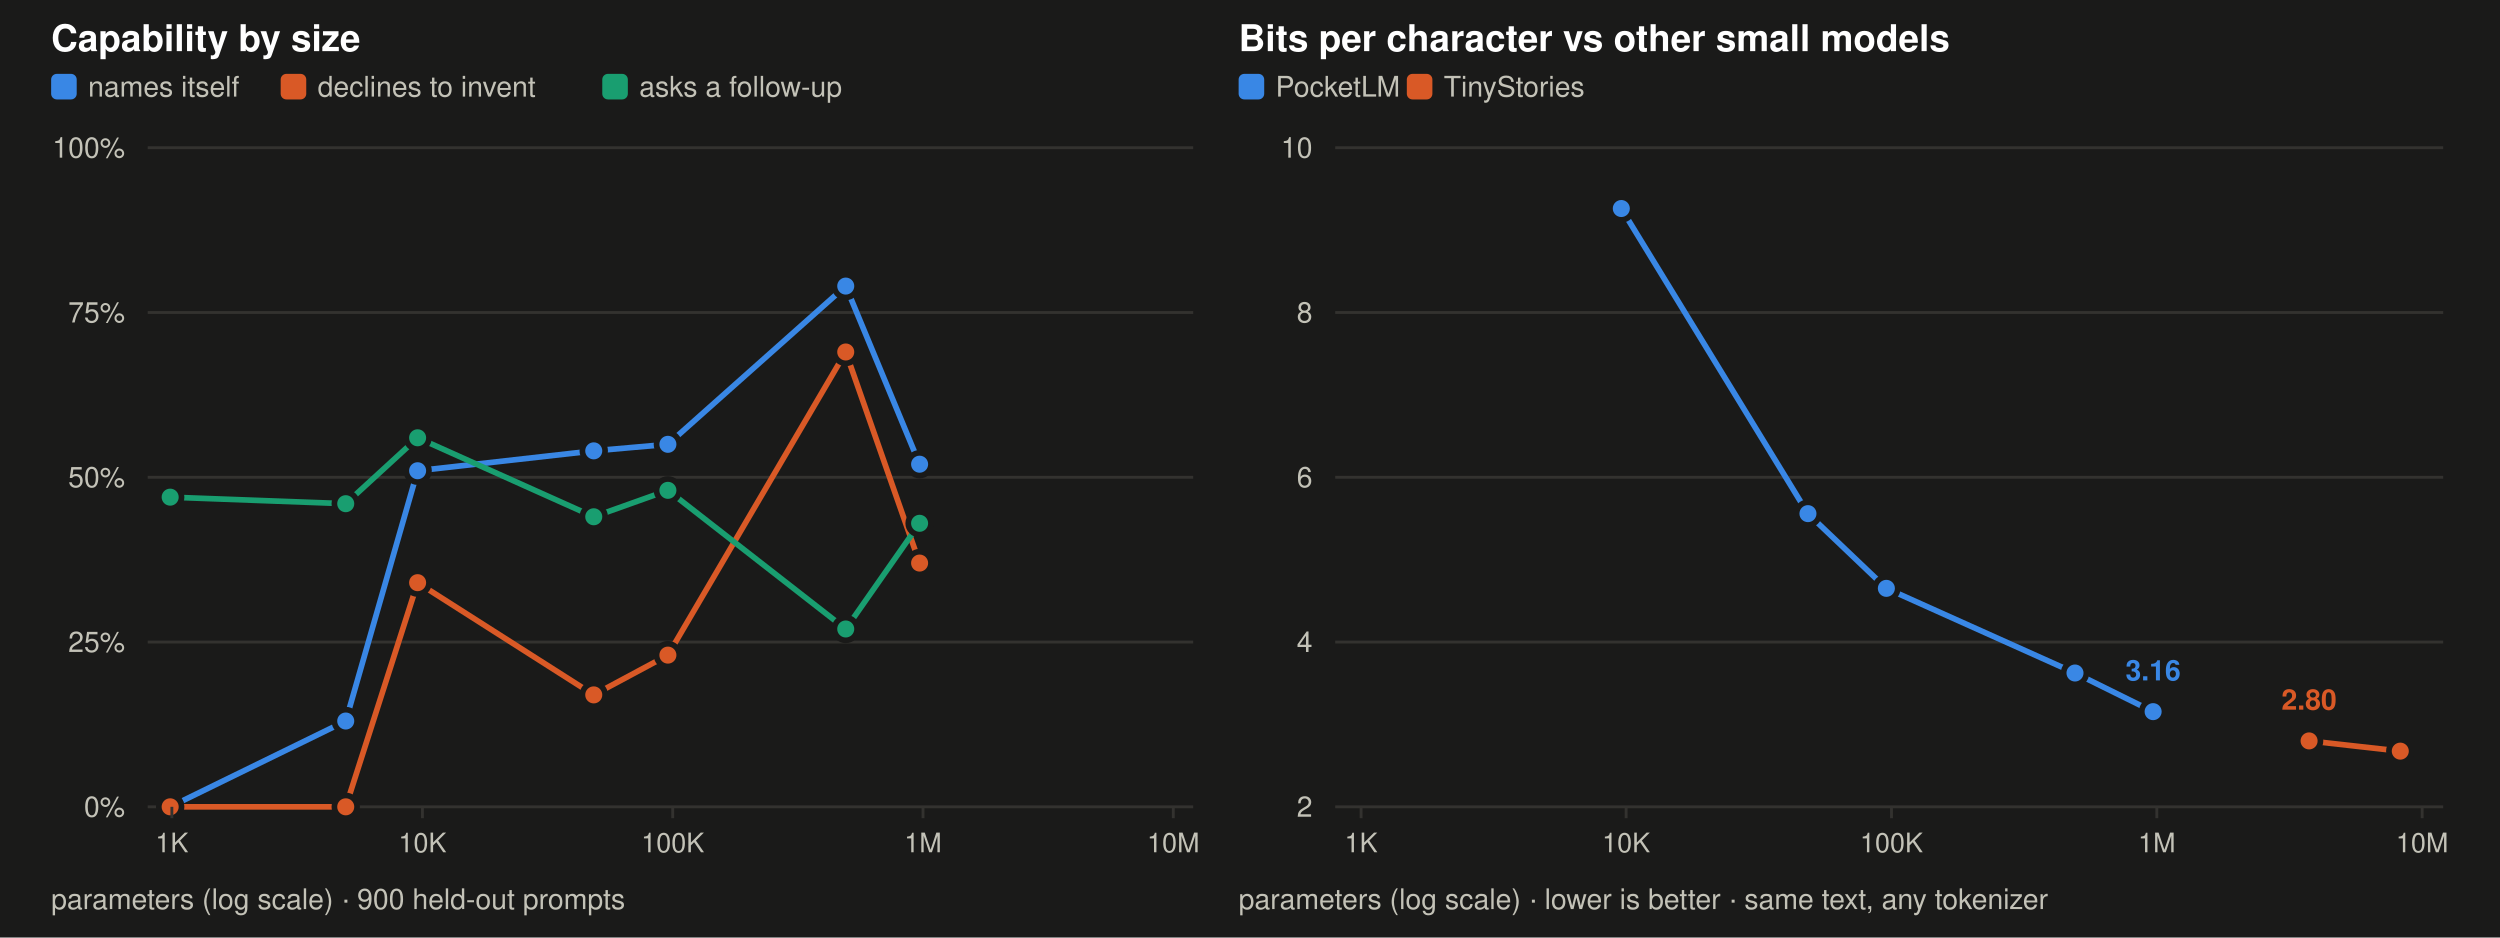
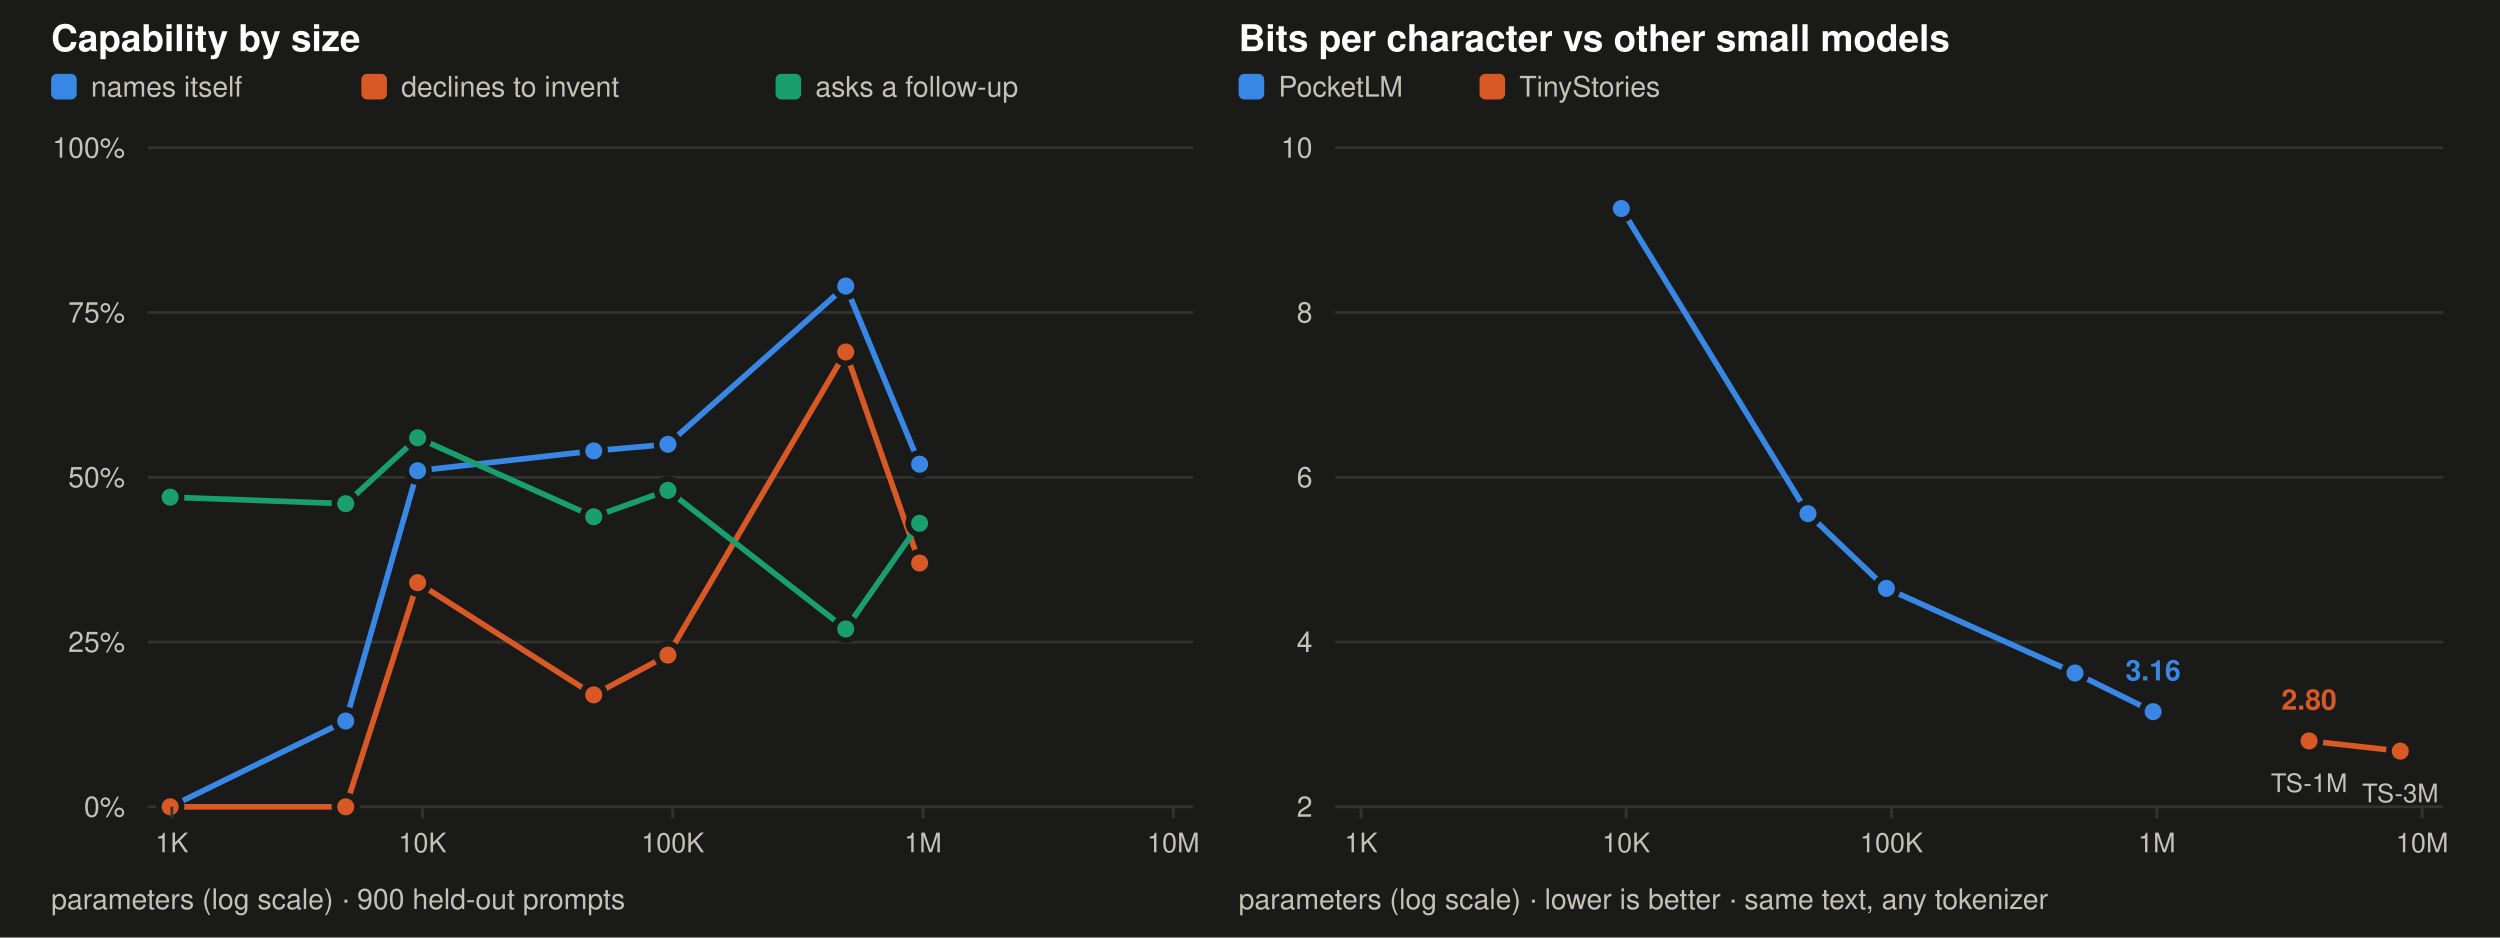
<svg xmlns="http://www.w3.org/2000/svg" viewBox="0 0 880 330" width="880" height="330" font-family="-apple-system,BlinkMacSystemFont,Segoe UI,Helvetica,Arial,sans-serif">
  <rect width="880" height="330" fill="#1a1a19" />
  <text x="18" y="18" fill="#ffffff" font-size="13" font-weight="600">Capability by size</text>
  <text x="18" y="320" fill="#c3c2b7" font-size="10">parameters (log scale) · 900 held-out prompts</text>
  <line x1="52" y1="284.0" x2="420" y2="284.0" stroke="#33322f" stroke-width="1" />
  <text x="44" y="287.5" fill="#c3c2b7" font-size="10" text-anchor="end">0%</text>
  <line x1="52" y1="226.0" x2="420" y2="226.0" stroke="#33322f" stroke-width="1" />
  <text x="44" y="229.5" fill="#c3c2b7" font-size="10" text-anchor="end">25%</text>
  <line x1="52" y1="168.0" x2="420" y2="168.0" stroke="#33322f" stroke-width="1" />
  <text x="44" y="171.5" fill="#c3c2b7" font-size="10" text-anchor="end">50%</text>
  <line x1="52" y1="110.0" x2="420" y2="110.0" stroke="#33322f" stroke-width="1" />
  <text x="44" y="113.5" fill="#c3c2b7" font-size="10" text-anchor="end">75%</text>
  <line x1="52" y1="52.0" x2="420" y2="52.0" stroke="#33322f" stroke-width="1" />
  <text x="44" y="55.5" fill="#c3c2b7" font-size="10" text-anchor="end">100%</text>
  <rect x="18" y="26" width="9" height="9" rx="2" fill="#3987e5" />
-   <text x="31" y="34" fill="#c3c2b7" font-size="10">names itself</text>
-   <rect x="98.8" y="26" width="9" height="9" rx="2" fill="#d95926" />
-   <text x="111.8" y="34" fill="#c3c2b7" font-size="10">declines to invent</text>
-   <rect x="212.0" y="26" width="9" height="9" rx="2" fill="#199e70" />
-   <text x="225.0" y="34" fill="#c3c2b7" font-size="10">asks a follow-up</text>
+   <text x="32" y="34" fill="#c3c2b7" font-size="10">names itself</text>
+   <rect x="127.2" y="26" width="9" height="9" rx="2" fill="#d95926" />
+   <text x="141.2" y="34" fill="#c3c2b7" font-size="10">declines to invent</text>
+   <rect x="273.0" y="26" width="9" height="9" rx="2" fill="#199e70" />
+   <text x="287.0" y="34" fill="#c3c2b7" font-size="10">asks a follow-up</text>
  <path d="M59.9,284.0 L121.7,253.8 L147.0,165.7 L209.0,158.7 L235.1,156.4 L297.7,100.7 L323.7,163.4" fill="none" stroke="#3987e5" stroke-width="2" stroke-linejoin="round" stroke-linecap="round" />
  <circle cx="59.9" cy="284.0" r="4" fill="#3987e5" stroke="#1a1a19" stroke-width="2" />
  <circle cx="121.7" cy="253.8" r="4" fill="#3987e5" stroke="#1a1a19" stroke-width="2" />
  <circle cx="147.0" cy="165.7" r="4" fill="#3987e5" stroke="#1a1a19" stroke-width="2" />
  <circle cx="209.0" cy="158.7" r="4" fill="#3987e5" stroke="#1a1a19" stroke-width="2" />
  <circle cx="235.1" cy="156.4" r="4" fill="#3987e5" stroke="#1a1a19" stroke-width="2" />
  <circle cx="297.7" cy="100.7" r="4" fill="#3987e5" stroke="#1a1a19" stroke-width="2" />
  <circle cx="323.7" cy="163.4" r="4" fill="#3987e5" stroke="#1a1a19" stroke-width="2" />
  <path d="M59.9,284.0 L121.7,284.0 L147.0,205.1 L209.0,244.6 L235.1,230.6 L297.7,123.9 L323.7,198.2" fill="none" stroke="#d95926" stroke-width="2" stroke-linejoin="round" stroke-linecap="round" />
  <circle cx="59.9" cy="284.0" r="4" fill="#d95926" stroke="#1a1a19" stroke-width="2" />
  <circle cx="121.7" cy="284.0" r="4" fill="#d95926" stroke="#1a1a19" stroke-width="2" />
  <circle cx="147.0" cy="205.1" r="4" fill="#d95926" stroke="#1a1a19" stroke-width="2" />
  <circle cx="209.0" cy="244.6" r="4" fill="#d95926" stroke="#1a1a19" stroke-width="2" />
  <circle cx="235.1" cy="230.6" r="4" fill="#d95926" stroke="#1a1a19" stroke-width="2" />
  <circle cx="297.7" cy="123.9" r="4" fill="#d95926" stroke="#1a1a19" stroke-width="2" />
  <circle cx="323.7" cy="198.2" r="4" fill="#d95926" stroke="#1a1a19" stroke-width="2" />
  <path d="M59.9,175.0 L121.7,177.3 L147.0,154.1 L209.0,181.9 L235.1,172.6 L297.7,221.4 L323.7,184.2" fill="none" stroke="#199e70" stroke-width="2" stroke-linejoin="round" stroke-linecap="round" />
  <circle cx="59.9" cy="175.0" r="4" fill="#199e70" stroke="#1a1a19" stroke-width="2" />
  <circle cx="121.7" cy="177.3" r="4" fill="#199e70" stroke="#1a1a19" stroke-width="2" />
  <circle cx="147.0" cy="154.1" r="4" fill="#199e70" stroke="#1a1a19" stroke-width="2" />
  <circle cx="209.0" cy="181.9" r="4" fill="#199e70" stroke="#1a1a19" stroke-width="2" />
  <circle cx="235.1" cy="172.6" r="4" fill="#199e70" stroke="#1a1a19" stroke-width="2" />
  <circle cx="297.7" cy="221.4" r="4" fill="#199e70" stroke="#1a1a19" stroke-width="2" />
  <circle cx="323.7" cy="184.2" r="4" fill="#199e70" stroke="#1a1a19" stroke-width="2" />
  <line x1="60.5" y1="284" x2="60.5" y2="288" stroke="#33322f" stroke-width="1" />
  <text x="60.5" y="300" fill="#c3c2b7" font-size="9.5" text-anchor="middle">1K</text>
  <line x1="148.7" y1="284" x2="148.7" y2="288" stroke="#33322f" stroke-width="1" />
  <text x="148.7" y="300" fill="#c3c2b7" font-size="9.5" text-anchor="middle">10K</text>
  <line x1="236.8" y1="284" x2="236.8" y2="288" stroke="#33322f" stroke-width="1" />
  <text x="236.8" y="300" fill="#c3c2b7" font-size="9.5" text-anchor="middle">100K</text>
  <line x1="324.9" y1="284" x2="324.9" y2="288" stroke="#33322f" stroke-width="1" />
  <text x="324.9" y="300" fill="#c3c2b7" font-size="9.5" text-anchor="middle">1M</text>
  <line x1="413.0" y1="284" x2="413.0" y2="288" stroke="#33322f" stroke-width="1" />
  <text x="413.0" y="300" fill="#c3c2b7" font-size="9.5" text-anchor="middle">10M</text>
  <text x="436" y="18" fill="#ffffff" font-size="13" font-weight="600">Bits per character vs other small models</text>
  <text x="436" y="320" fill="#c3c2b7" font-size="10">parameters (log scale) · lower is better · same text, any tokenizer</text>
  <line x1="470" y1="284.0" x2="860" y2="284.0" stroke="#33322f" stroke-width="1" />
  <text x="462" y="287.5" fill="#c3c2b7" font-size="10" text-anchor="end">2</text>
  <line x1="470" y1="226.0" x2="860" y2="226.0" stroke="#33322f" stroke-width="1" />
  <text x="462" y="229.5" fill="#c3c2b7" font-size="10" text-anchor="end">4</text>
  <line x1="470" y1="168.0" x2="860" y2="168.0" stroke="#33322f" stroke-width="1" />
  <text x="462" y="171.5" fill="#c3c2b7" font-size="10" text-anchor="end">6</text>
  <line x1="470" y1="110.0" x2="860" y2="110.0" stroke="#33322f" stroke-width="1" />
  <text x="462" y="113.5" fill="#c3c2b7" font-size="10" text-anchor="end">8</text>
  <line x1="470" y1="52.0" x2="860" y2="52.0" stroke="#33322f" stroke-width="1" />
  <text x="462" y="55.5" fill="#c3c2b7" font-size="10" text-anchor="end">10</text>
  <rect x="436" y="26" width="9" height="9" rx="2" fill="#3987e5" />
-   <text x="449" y="34" fill="#c3c2b7" font-size="10">PocketLM</text>
-   <rect x="495.2" y="26" width="9" height="9" rx="2" fill="#d95926" />
-   <text x="508.2" y="34" fill="#c3c2b7" font-size="10">TinyStories</text>
+   <text x="450" y="34" fill="#c3c2b7" font-size="10">PocketLM</text>
+   <rect x="520.8" y="26" width="9" height="9" rx="2" fill="#d95926" />
+   <text x="534.8" y="34" fill="#c3c2b7" font-size="10">TinyStories</text>
  <path d="M570.7,73.4 L636.4,180.8 L664.0,207.1 L730.4,236.9 L757.9,250.5" fill="none" stroke="#3987e5" stroke-width="2" stroke-linejoin="round" stroke-linecap="round" />
  <circle cx="570.7" cy="73.4" r="4" fill="#3987e5" stroke="#1a1a19" stroke-width="2" />
  <circle cx="636.4" cy="180.8" r="4" fill="#3987e5" stroke="#1a1a19" stroke-width="2" />
  <circle cx="664.0" cy="207.1" r="4" fill="#3987e5" stroke="#1a1a19" stroke-width="2" />
  <circle cx="730.4" cy="236.9" r="4" fill="#3987e5" stroke="#1a1a19" stroke-width="2" />
  <circle cx="757.9" cy="250.5" r="4" fill="#3987e5" stroke="#1a1a19" stroke-width="2" />
  <path d="M812.8,260.8 L844.9,264.4" fill="none" stroke="#d95926" stroke-width="2" stroke-linejoin="round" stroke-linecap="round" />
  <circle cx="812.8" cy="260.8" r="4" fill="#d95926" stroke="#1a1a19" stroke-width="2" />
  <circle cx="844.9" cy="264.4" r="4" fill="#d95926" stroke="#1a1a19" stroke-width="2" />
  <text x="757.9" y="239.5" fill="#3987e5" font-size="10" font-weight="600" text-anchor="middle">3.16</text>
  <text x="812.8" y="249.8" fill="#d95926" font-size="10" font-weight="600" text-anchor="middle">2.80</text>
+   <text x="812.8" y="278.8" fill="#c3c2b7" font-size="9" text-anchor="middle">TS-1M</text>
+   <text x="844.9" y="282.4" fill="#c3c2b7" font-size="9" text-anchor="middle">TS-3M</text>
  <line x1="479.1" y1="284" x2="479.1" y2="288" stroke="#33322f" stroke-width="1" />
  <text x="479.1" y="300" fill="#c3c2b7" font-size="9.5" text-anchor="middle">1K</text>
  <line x1="572.4" y1="284" x2="572.4" y2="288" stroke="#33322f" stroke-width="1" />
  <text x="572.4" y="300" fill="#c3c2b7" font-size="9.5" text-anchor="middle">10K</text>
  <line x1="665.8" y1="284" x2="665.8" y2="288" stroke="#33322f" stroke-width="1" />
  <text x="665.8" y="300" fill="#c3c2b7" font-size="9.5" text-anchor="middle">100K</text>
  <line x1="759.2" y1="284" x2="759.2" y2="288" stroke="#33322f" stroke-width="1" />
  <text x="759.2" y="300" fill="#c3c2b7" font-size="9.5" text-anchor="middle">1M</text>
  <line x1="852.6" y1="284" x2="852.6" y2="288" stroke="#33322f" stroke-width="1" />
  <text x="852.6" y="300" fill="#c3c2b7" font-size="9.5" text-anchor="middle">10M</text>
</svg>
